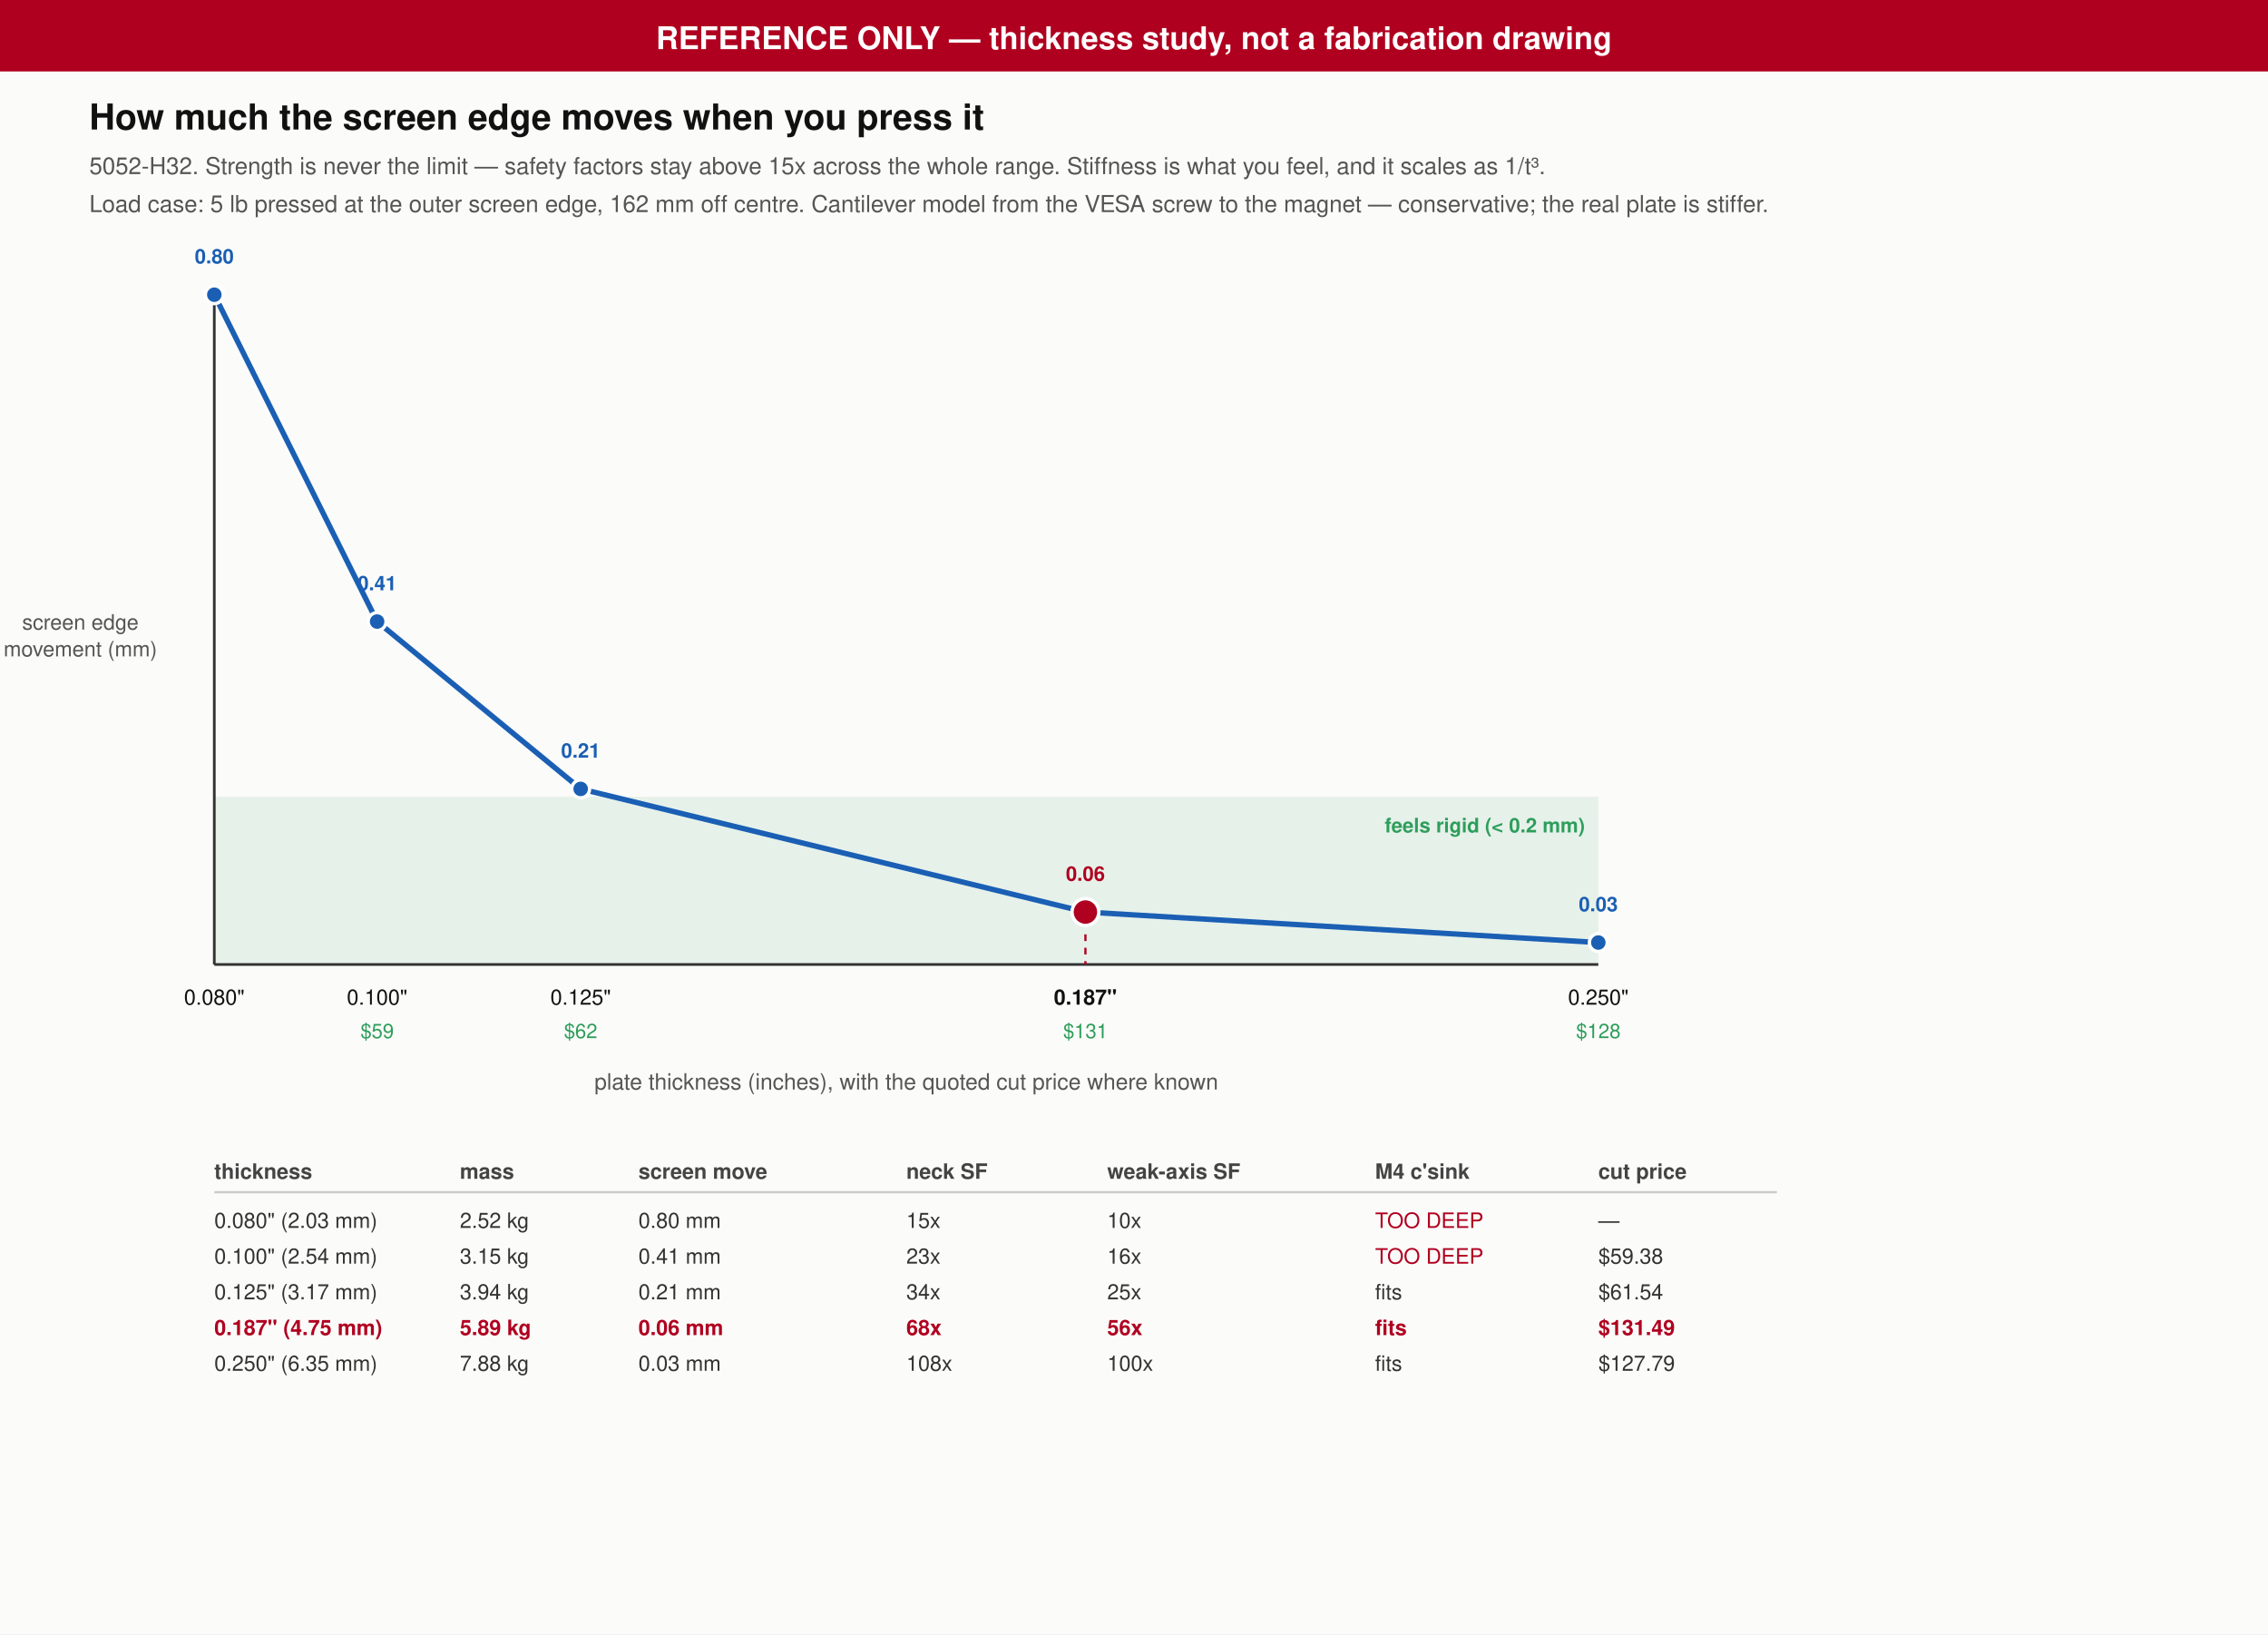
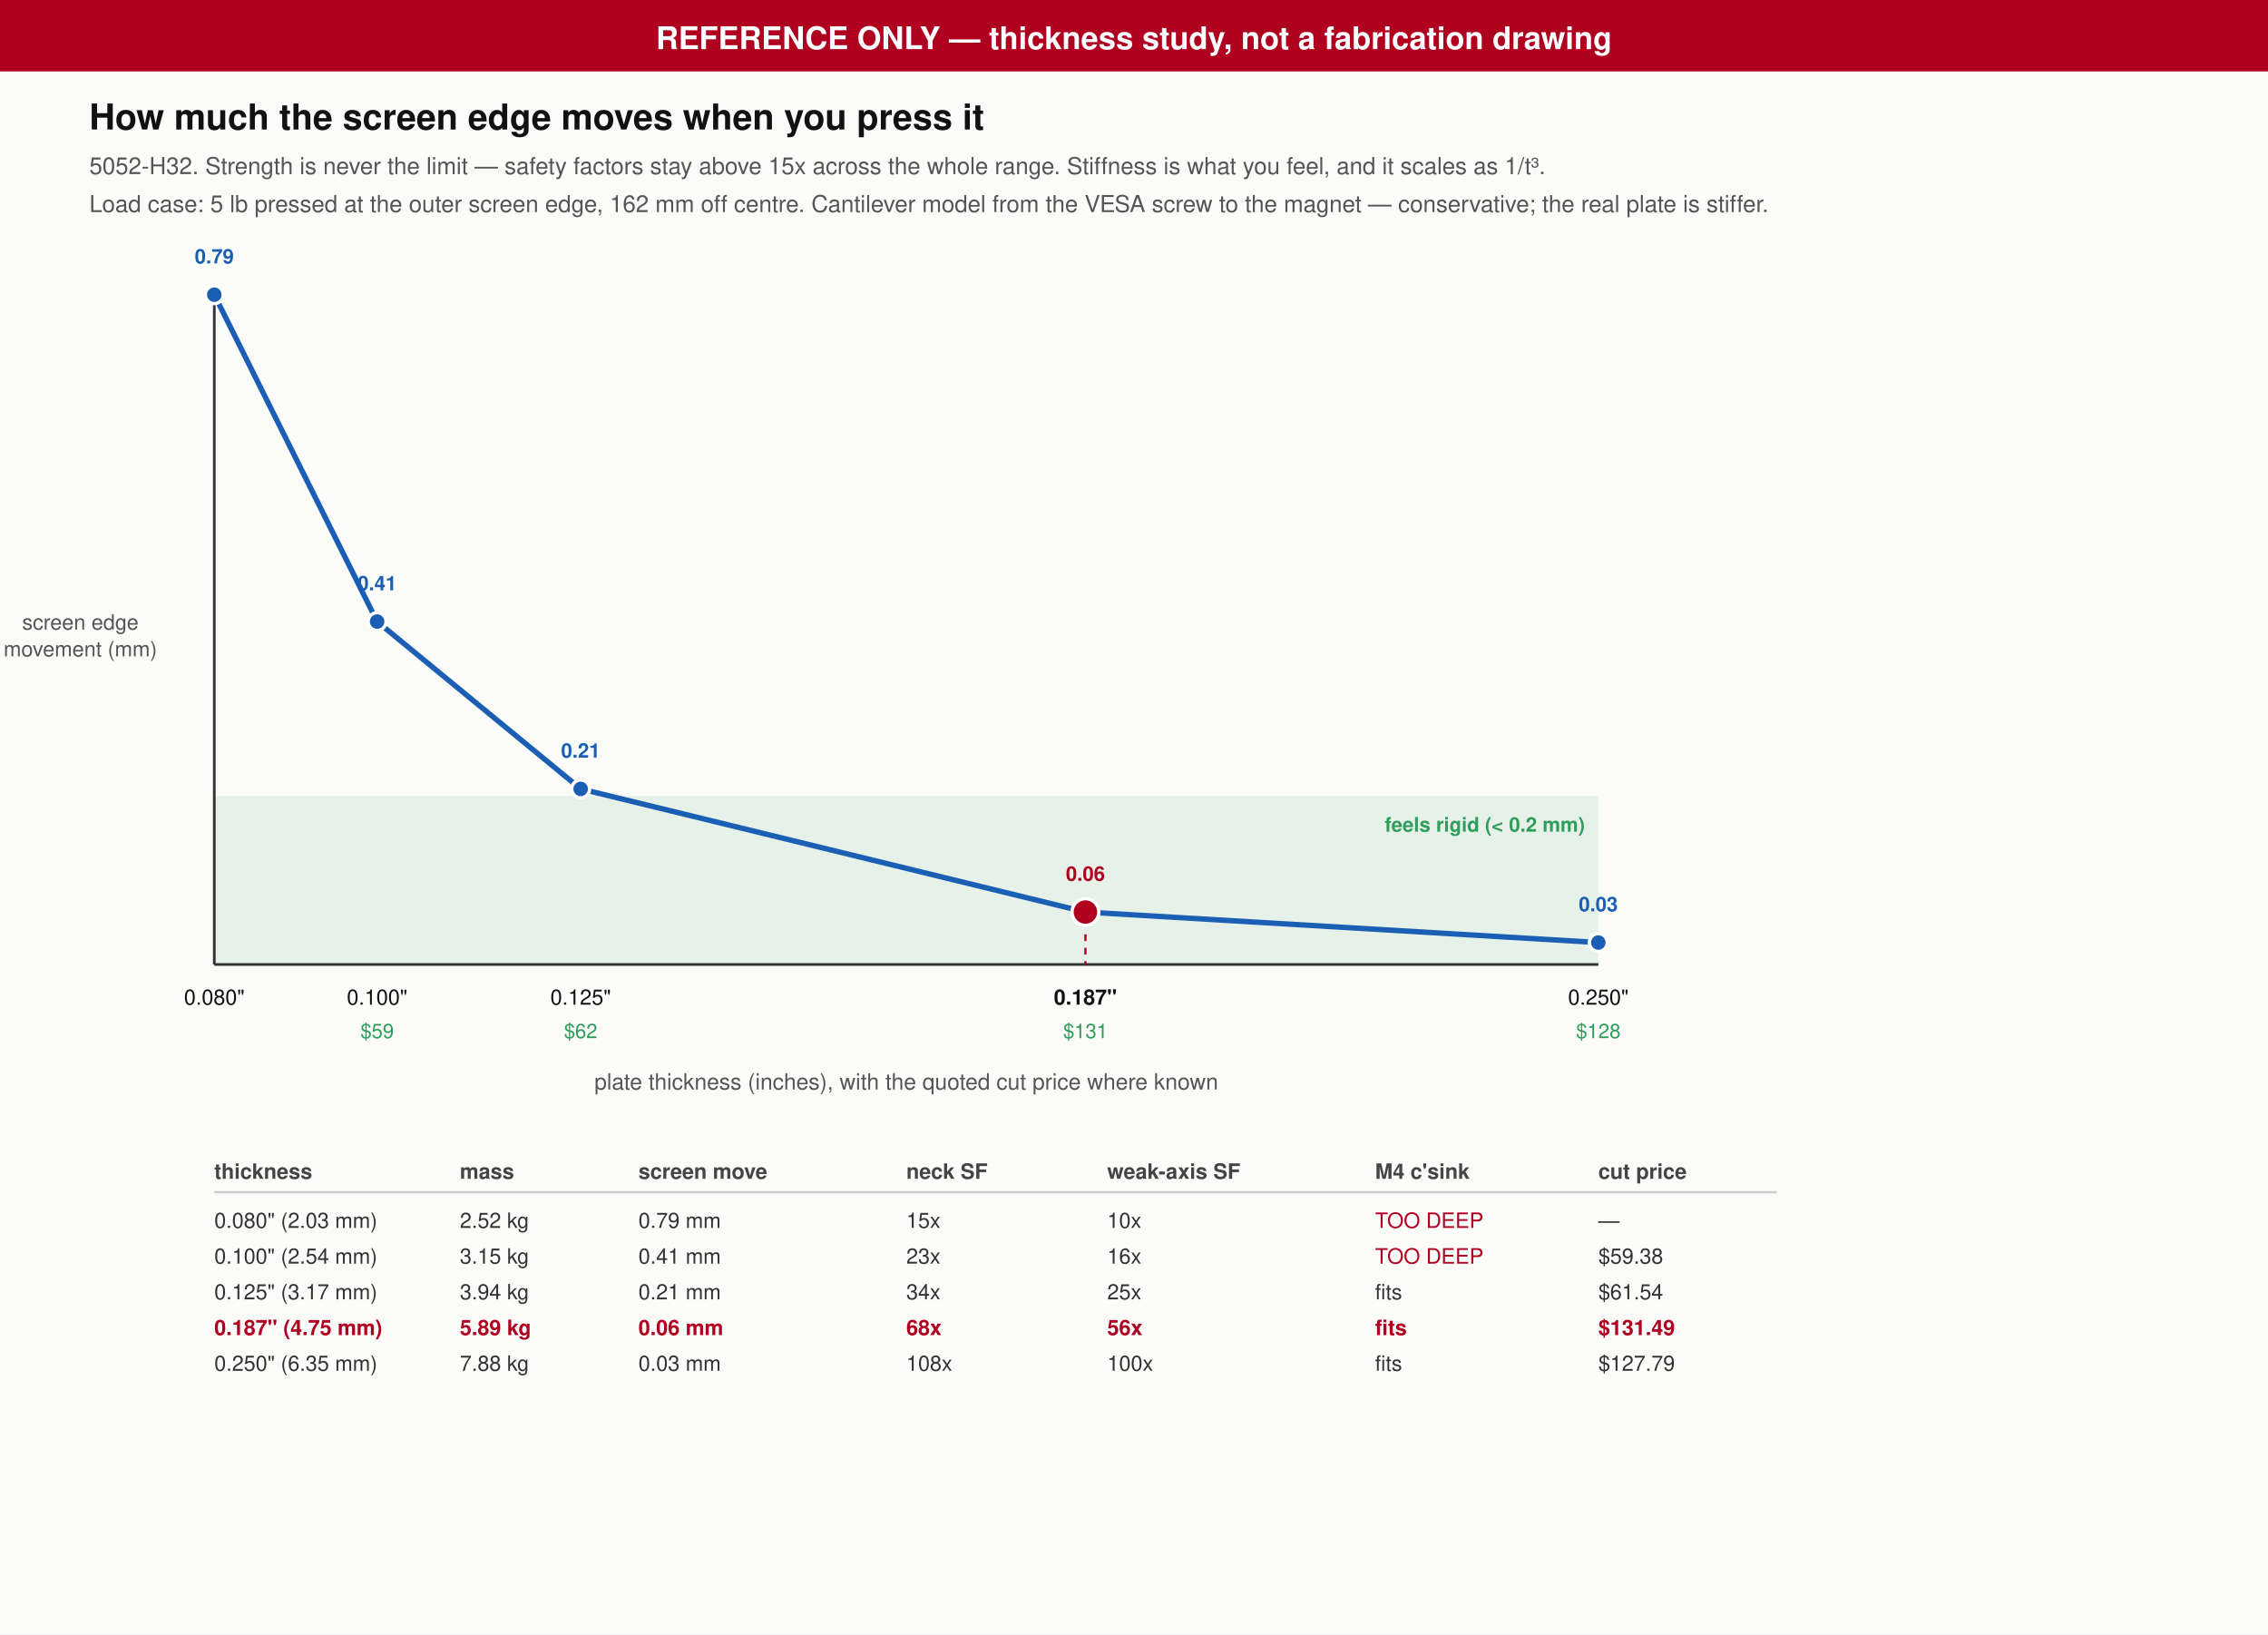
<svg xmlns="http://www.w3.org/2000/svg" width="1016" height="732" viewBox="0 0 1016 732">
  <rect width="1016" height="732" fill="#fbfbf9" />
  <rect x="0" y="0" width="1016" height="32" fill="#b00020" />
  <text x="508.00" y="22.00" font-family="Helvetica,Arial,sans-serif" font-size="14" text-anchor="middle" fill="#fff" font-weight="bold">REFERENCE ONLY — thickness study, not a fabrication drawing</text>
  <text x="40.00" y="58.00" font-family="Helvetica,Arial,sans-serif" font-size="16" text-anchor="start" fill="#111" font-weight="bold">How much the screen edge moves when you press it</text>
  <text x="40.00" y="78.00" font-family="Helvetica,Arial,sans-serif" font-size="10.5" text-anchor="start" fill="#555" font-weight="normal">5052-H32. Strength is never the limit — safety factors stay above 15x across the whole range. Stiffness is what you feel, and it scales as 1/t³.</text>
  <text x="40.00" y="95.00" font-family="Helvetica,Arial,sans-serif" font-size="10.5" text-anchor="start" fill="#555" font-weight="normal">Load case: 5 lb pressed at the outer screen edge, 162 mm off centre. Cantilever model from the VESA screw to the magnet — conservative; the real plate is stiffer.</text>
-   <rect x="96.00" y="356.85" width="620.00" height="75.15" fill="#2e9e5b" fill-opacity="0.10" />
-   <text x="710.00" y="372.85" font-family="Helvetica,Arial,sans-serif" font-size="9" text-anchor="end" fill="#2e9e5b" font-weight="bold">feels rigid  (&lt; 0.2 mm)</text>
+   <rect x="96.00" y="356.50" width="620.00" height="75.50" fill="#2e9e5b" fill-opacity="0.10" />
+   <text x="710.00" y="372.50" font-family="Helvetica,Arial,sans-serif" font-size="9" text-anchor="end" fill="#2e9e5b" font-weight="bold">feels rigid  (&lt; 0.2 mm)</text>
  <line x1="96.00" y1="432.00" x2="716.00" y2="432.00" stroke="#333" stroke-width="1.2" />
  <line x1="96.00" y1="132.00" x2="96.00" y2="432.00" stroke="#333" stroke-width="1.2" />
  <text x="36.00" y="282.00" font-family="Helvetica,Arial,sans-serif" font-size="9.5" text-anchor="middle" fill="#555" font-weight="normal">screen edge</text>
  <text x="36.00" y="294.00" font-family="Helvetica,Arial,sans-serif" font-size="9.5" text-anchor="middle" fill="#555" font-weight="normal">movement (mm)</text>
  <polyline points="96.00,132.00 168.94,278.40 260.12,353.36 486.24,408.51 716.00,422.17" fill="none" stroke="#1a5fb4" stroke-width="2.4" />
  <circle cx="96.00" cy="132.00" r="4" fill="#1a5fb4" stroke="#fff" stroke-width="1.5" />
-   <text x="96.00" y="118.00" font-family="Helvetica,Arial,sans-serif" font-size="9" text-anchor="middle" fill="#1a5fb4" font-weight="bold">0.80</text>
+   <text x="96.00" y="118.00" font-family="Helvetica,Arial,sans-serif" font-size="9" text-anchor="middle" fill="#1a5fb4" font-weight="bold">0.79</text>
  <text x="96.00" y="450.00" font-family="Helvetica,Arial,sans-serif" font-size="9.5" text-anchor="middle" fill="#111" font-weight="normal">0.080"</text>
  <circle cx="168.94" cy="278.40" r="4" fill="#1a5fb4" stroke="#fff" stroke-width="1.5" />
  <text x="168.94" y="264.40" font-family="Helvetica,Arial,sans-serif" font-size="9" text-anchor="middle" fill="#1a5fb4" font-weight="bold">0.41</text>
  <text x="168.94" y="450.00" font-family="Helvetica,Arial,sans-serif" font-size="9.5" text-anchor="middle" fill="#111" font-weight="normal">0.100"</text>
  <text x="168.94" y="465.00" font-family="Helvetica,Arial,sans-serif" font-size="9" text-anchor="middle" fill="#2e9e5b" font-weight="normal">$59</text>
  <circle cx="260.12" cy="353.36" r="4" fill="#1a5fb4" stroke="#fff" stroke-width="1.5" />
  <text x="260.12" y="339.36" font-family="Helvetica,Arial,sans-serif" font-size="9" text-anchor="middle" fill="#1a5fb4" font-weight="bold">0.21</text>
  <text x="260.12" y="450.00" font-family="Helvetica,Arial,sans-serif" font-size="9.5" text-anchor="middle" fill="#111" font-weight="normal">0.125"</text>
  <text x="260.12" y="465.00" font-family="Helvetica,Arial,sans-serif" font-size="9" text-anchor="middle" fill="#2e9e5b" font-weight="normal">$62</text>
  <circle cx="486.24" cy="408.51" r="6" fill="#b00020" stroke="#fff" stroke-width="1.5" />
  <text x="486.24" y="394.51" font-family="Helvetica,Arial,sans-serif" font-size="9" text-anchor="middle" fill="#b00020" font-weight="bold">0.06</text>
  <text x="486.24" y="450.00" font-family="Helvetica,Arial,sans-serif" font-size="9.5" text-anchor="middle" fill="#111" font-weight="bold">0.187"</text>
  <text x="486.24" y="465.00" font-family="Helvetica,Arial,sans-serif" font-size="9" text-anchor="middle" fill="#2e9e5b" font-weight="normal">$131</text>
  <line x1="486.24" y1="418.51" x2="486.24" y2="432.00" stroke="#b00020" stroke-width="1" stroke-dasharray="3 3" />
  <circle cx="716.00" cy="422.17" r="4" fill="#1a5fb4" stroke="#fff" stroke-width="1.5" />
  <text x="716.00" y="408.17" font-family="Helvetica,Arial,sans-serif" font-size="9" text-anchor="middle" fill="#1a5fb4" font-weight="bold">0.03</text>
  <text x="716.00" y="450.00" font-family="Helvetica,Arial,sans-serif" font-size="9.5" text-anchor="middle" fill="#111" font-weight="normal">0.250"</text>
  <text x="716.00" y="465.00" font-family="Helvetica,Arial,sans-serif" font-size="9" text-anchor="middle" fill="#2e9e5b" font-weight="normal">$128</text>
  <text x="406.00" y="488.00" font-family="Helvetica,Arial,sans-serif" font-size="10" text-anchor="middle" fill="#555" font-weight="normal">plate thickness (inches), with the quoted cut price where known</text>
  <text x="96.00" y="528.00" font-family="Helvetica,Arial,sans-serif" font-size="9.5" text-anchor="start" fill="#444" font-weight="bold">thickness</text>
  <text x="206.00" y="528.00" font-family="Helvetica,Arial,sans-serif" font-size="9.5" text-anchor="start" fill="#444" font-weight="bold">mass</text>
  <text x="286.00" y="528.00" font-family="Helvetica,Arial,sans-serif" font-size="9.5" text-anchor="start" fill="#444" font-weight="bold">screen move</text>
  <text x="406.00" y="528.00" font-family="Helvetica,Arial,sans-serif" font-size="9.5" text-anchor="start" fill="#444" font-weight="bold">neck SF</text>
  <text x="496.00" y="528.00" font-family="Helvetica,Arial,sans-serif" font-size="9.5" text-anchor="start" fill="#444" font-weight="bold">weak-axis SF</text>
  <text x="616.00" y="528.00" font-family="Helvetica,Arial,sans-serif" font-size="9.5" text-anchor="start" fill="#444" font-weight="bold">M4 c'sink</text>
  <text x="716.00" y="528.00" font-family="Helvetica,Arial,sans-serif" font-size="9.5" text-anchor="start" fill="#444" font-weight="bold">cut price</text>
  <line x1="96" y1="534" x2="796" y2="534" stroke="#ccc" />
  <text x="96.00" y="550.00" font-family="Helvetica,Arial,sans-serif" font-size="9.5" text-anchor="start" fill="#333" font-weight="normal">0.080" (2.03 mm)</text>
  <text x="206.00" y="550.00" font-family="Helvetica,Arial,sans-serif" font-size="9.5" text-anchor="start" fill="#333" font-weight="normal">2.52 kg</text>
-   <text x="286.00" y="550.00" font-family="Helvetica,Arial,sans-serif" font-size="9.5" text-anchor="start" fill="#333" font-weight="normal">0.80 mm</text>
+   <text x="286.00" y="550.00" font-family="Helvetica,Arial,sans-serif" font-size="9.5" text-anchor="start" fill="#333" font-weight="normal">0.79 mm</text>
  <text x="406.00" y="550.00" font-family="Helvetica,Arial,sans-serif" font-size="9.5" text-anchor="start" fill="#333" font-weight="normal">15x</text>
  <text x="496.00" y="550.00" font-family="Helvetica,Arial,sans-serif" font-size="9.5" text-anchor="start" fill="#333" font-weight="normal">10x</text>
  <text x="616.00" y="550.00" font-family="Helvetica,Arial,sans-serif" font-size="9.5" text-anchor="start" fill="#b00020" font-weight="normal">TOO DEEP</text>
  <text x="716.00" y="550.00" font-family="Helvetica,Arial,sans-serif" font-size="9.5" text-anchor="start" fill="#333" font-weight="normal">—</text>
  <text x="96.00" y="566.00" font-family="Helvetica,Arial,sans-serif" font-size="9.5" text-anchor="start" fill="#333" font-weight="normal">0.100" (2.54 mm)</text>
  <text x="206.00" y="566.00" font-family="Helvetica,Arial,sans-serif" font-size="9.5" text-anchor="start" fill="#333" font-weight="normal">3.15 kg</text>
  <text x="286.00" y="566.00" font-family="Helvetica,Arial,sans-serif" font-size="9.5" text-anchor="start" fill="#333" font-weight="normal">0.41 mm</text>
  <text x="406.00" y="566.00" font-family="Helvetica,Arial,sans-serif" font-size="9.5" text-anchor="start" fill="#333" font-weight="normal">23x</text>
  <text x="496.00" y="566.00" font-family="Helvetica,Arial,sans-serif" font-size="9.5" text-anchor="start" fill="#333" font-weight="normal">16x</text>
  <text x="616.00" y="566.00" font-family="Helvetica,Arial,sans-serif" font-size="9.5" text-anchor="start" fill="#b00020" font-weight="normal">TOO DEEP</text>
  <text x="716.00" y="566.00" font-family="Helvetica,Arial,sans-serif" font-size="9.5" text-anchor="start" fill="#333" font-weight="normal">$59.38</text>
  <text x="96.00" y="582.00" font-family="Helvetica,Arial,sans-serif" font-size="9.5" text-anchor="start" fill="#333" font-weight="normal">0.125" (3.17 mm)</text>
  <text x="206.00" y="582.00" font-family="Helvetica,Arial,sans-serif" font-size="9.5" text-anchor="start" fill="#333" font-weight="normal">3.94 kg</text>
  <text x="286.00" y="582.00" font-family="Helvetica,Arial,sans-serif" font-size="9.5" text-anchor="start" fill="#333" font-weight="normal">0.21 mm</text>
  <text x="406.00" y="582.00" font-family="Helvetica,Arial,sans-serif" font-size="9.5" text-anchor="start" fill="#333" font-weight="normal">34x</text>
  <text x="496.00" y="582.00" font-family="Helvetica,Arial,sans-serif" font-size="9.5" text-anchor="start" fill="#333" font-weight="normal">25x</text>
  <text x="616.00" y="582.00" font-family="Helvetica,Arial,sans-serif" font-size="9.5" text-anchor="start" fill="#333" font-weight="normal">fits</text>
  <text x="716.00" y="582.00" font-family="Helvetica,Arial,sans-serif" font-size="9.5" text-anchor="start" fill="#333" font-weight="normal">$61.54</text>
  <text x="96.00" y="598.00" font-family="Helvetica,Arial,sans-serif" font-size="9.5" text-anchor="start" fill="#b00020" font-weight="bold">0.187" (4.75 mm)</text>
  <text x="206.00" y="598.00" font-family="Helvetica,Arial,sans-serif" font-size="9.5" text-anchor="start" fill="#b00020" font-weight="bold">5.89 kg</text>
  <text x="286.00" y="598.00" font-family="Helvetica,Arial,sans-serif" font-size="9.5" text-anchor="start" fill="#b00020" font-weight="bold">0.06 mm</text>
  <text x="406.00" y="598.00" font-family="Helvetica,Arial,sans-serif" font-size="9.5" text-anchor="start" fill="#b00020" font-weight="bold">68x</text>
  <text x="496.00" y="598.00" font-family="Helvetica,Arial,sans-serif" font-size="9.5" text-anchor="start" fill="#b00020" font-weight="bold">56x</text>
  <text x="616.00" y="598.00" font-family="Helvetica,Arial,sans-serif" font-size="9.5" text-anchor="start" fill="#b00020" font-weight="bold">fits</text>
  <text x="716.00" y="598.00" font-family="Helvetica,Arial,sans-serif" font-size="9.5" text-anchor="start" fill="#b00020" font-weight="bold">$131.49</text>
  <text x="96.00" y="614.00" font-family="Helvetica,Arial,sans-serif" font-size="9.5" text-anchor="start" fill="#333" font-weight="normal">0.250" (6.35 mm)</text>
  <text x="206.00" y="614.00" font-family="Helvetica,Arial,sans-serif" font-size="9.5" text-anchor="start" fill="#333" font-weight="normal">7.88 kg</text>
  <text x="286.00" y="614.00" font-family="Helvetica,Arial,sans-serif" font-size="9.5" text-anchor="start" fill="#333" font-weight="normal">0.03 mm</text>
  <text x="406.00" y="614.00" font-family="Helvetica,Arial,sans-serif" font-size="9.5" text-anchor="start" fill="#333" font-weight="normal">108x</text>
  <text x="496.00" y="614.00" font-family="Helvetica,Arial,sans-serif" font-size="9.5" text-anchor="start" fill="#333" font-weight="normal">100x</text>
  <text x="616.00" y="614.00" font-family="Helvetica,Arial,sans-serif" font-size="9.5" text-anchor="start" fill="#333" font-weight="normal">fits</text>
  <text x="716.00" y="614.00" font-family="Helvetica,Arial,sans-serif" font-size="9.5" text-anchor="start" fill="#333" font-weight="normal">$127.79</text>
</svg>
